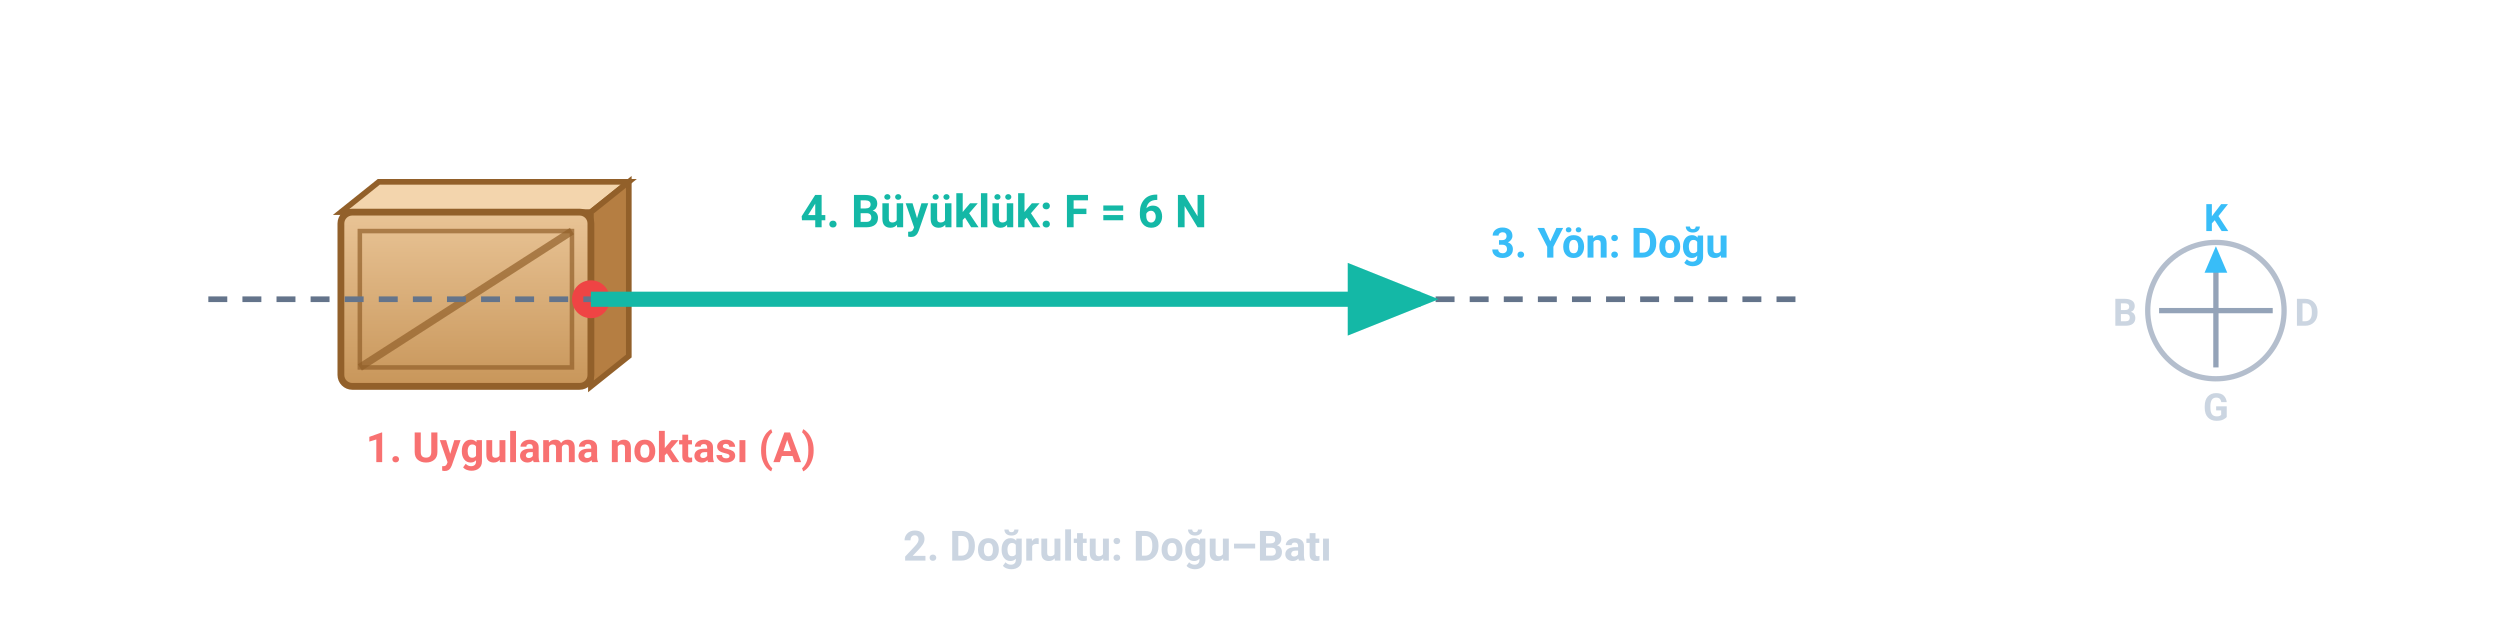
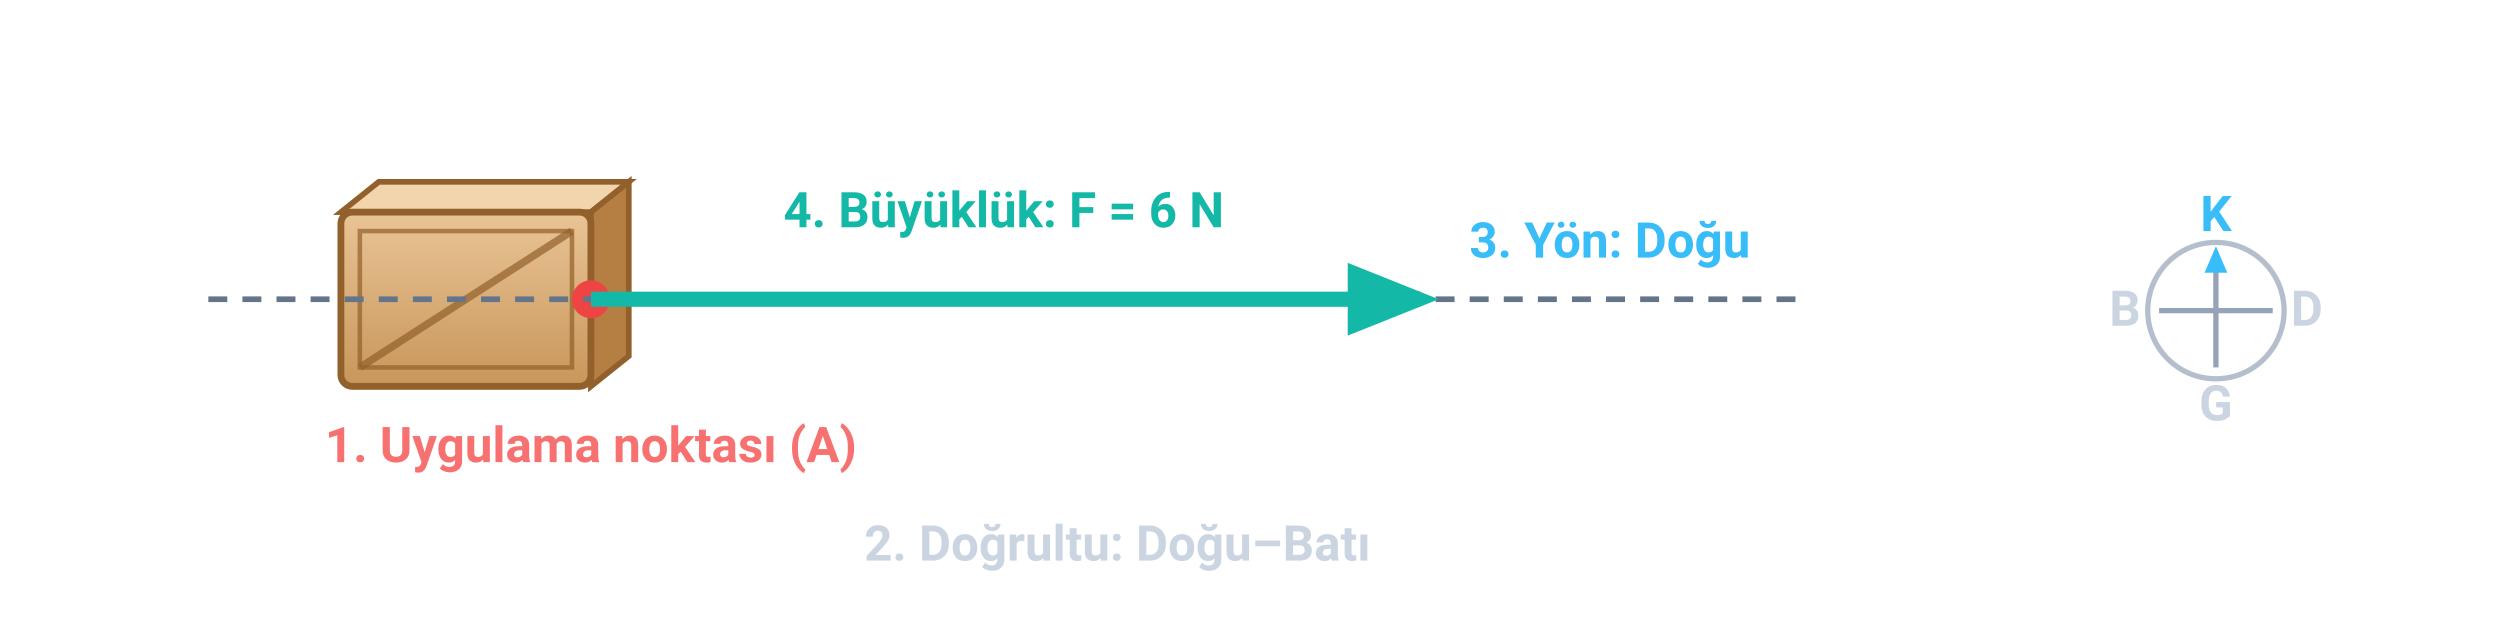
- <svg xmlns="http://www.w3.org/2000/svg" viewBox="0 0 660 170" width="660" height="170" font-family="system-ui, -apple-system, Segoe UI, Roboto, Arial, sans-serif">
+ <svg xmlns="http://www.w3.org/2000/svg" preserveAspectRatio="xMidYMid meet" viewBox="0 0 660 170" width="660" height="170" font-family="system-ui, -apple-system, Segoe UI, Roboto, Arial, sans-serif">
  <defs>
    <radialGradient id="g-sun" cx="38%" cy="35%" r="65%">
      <stop offset="0%" stop-color="#fef08a" />
      <stop offset="45%" stop-color="#f59e0b" />
      <stop offset="100%" stop-color="#c2410c" />
    </radialGradient>
    <radialGradient id="g-earth" cx="35%" cy="30%" r="68%">
      <stop offset="0%" stop-color="#7dd3fc" />
      <stop offset="55%" stop-color="#0284c7" />
      <stop offset="100%" stop-color="#1e3a8a" />
    </radialGradient>
    <radialGradient id="g-mars" cx="35%" cy="30%" r="68%">
      <stop offset="0%" stop-color="#fca5a5" />
      <stop offset="55%" stop-color="#dc2626" />
      <stop offset="100%" stop-color="#7f1d1d" />
    </radialGradient>
    <radialGradient id="g-jup" cx="35%" cy="30%" r="68%">
      <stop offset="0%" stop-color="#fed7aa" />
      <stop offset="55%" stop-color="#d97706" />
      <stop offset="100%" stop-color="#78350f" />
    </radialGradient>
    <radialGradient id="g-moon" cx="35%" cy="30%" r="68%">
      <stop offset="0%" stop-color="#f1f5f9" />
      <stop offset="60%" stop-color="#94a3b8" />
      <stop offset="100%" stop-color="#475569" />
    </radialGradient>
    <linearGradient id="g-crate" x1="0" y1="0" x2="0" y2="1">
      <stop offset="0%" stop-color="#e9c496" />
      <stop offset="100%" stop-color="#c8965a" />
    </linearGradient>
    <marker id="a-teal" viewBox="0 0 10 10" refX="8" refY="5" markerWidth="6" markerHeight="6" orient="auto-start-reverse">
      <path d="M0 1 L10 5 L0 9 z" fill="#14b8a6" />
    </marker>
    <marker id="a-blue" viewBox="0 0 10 10" refX="8" refY="5" markerWidth="6" markerHeight="6" orient="auto-start-reverse">
      <path d="M0 1 L10 5 L0 9 z" fill="#38bdf8" />
    </marker>
    <marker id="a-navy" viewBox="0 0 10 10" refX="8" refY="5" markerWidth="6" markerHeight="6" orient="auto-start-reverse">
      <path d="M0 1 L10 5 L0 9 z" fill="#1d4ed8" />
    </marker>
    <marker id="a-red" viewBox="0 0 10 10" refX="8" refY="5" markerWidth="6" markerHeight="6" orient="auto-start-reverse">
      <path d="M0 1 L10 5 L0 9 z" fill="#ef4444" />
    </marker>
    <marker id="a-amber" viewBox="0 0 10 10" refX="8" refY="5" markerWidth="6" markerHeight="6" orient="auto-start-reverse">
      <path d="M0 1 L10 5 L0 9 z" fill="#f59e0b" />
    </marker>
    <marker id="a-slate" viewBox="0 0 10 10" refX="8" refY="5" markerWidth="6" markerHeight="6" orient="auto-start-reverse">
      <path d="M0 1 L10 5 L0 9 z" fill="#475569" />
    </marker>
  </defs>
  <rect width="660" height="170" fill="none" />
  <g>
    <polygon points="90,56 100,48 166,48 156,56" fill="#f3d5ad" stroke="#92602a" stroke-width="1.5" />
    <polygon points="156,56 166,48 166,94 156,102" fill="#b57e42" stroke="#92602a" stroke-width="1.5" />
    <rect x="90" y="56" width="66" height="46" rx="3" fill="url(#g-crate)" stroke="#92602a" stroke-width="1.8" />
    <rect x="95" y="61" width="56" height="36" fill="none" stroke="#92602a" stroke-width="1.2" opacity="0.7" />
    <line x1="95" y1="97" x2="151" y2="61" stroke="#92602a" stroke-width="2" opacity="0.7" />
  </g>
  <circle cx="156" cy="79" r="5" fill="#ef4444" />
-   <text x="156" y="122" text-anchor="middle" font-size="11" font-weight="700" fill="#f87171">1. Uygulama noktası (A)</text>
+   <text x="156" y="122" text-anchor="middle" font-size="13" font-weight="700" fill="#f87171">1. Uygulama noktası (A)</text>
  <line x1="55" y1="79" x2="475" y2="79" stroke="#64748b" stroke-width="1.5" stroke-dasharray="5,4" />
-   <text x="295" y="148" text-anchor="middle" font-size="11" font-weight="600" fill="#cbd5e1">2. Doğrultu: Doğu–Batı</text>
+   <text x="295" y="148" text-anchor="middle" font-size="13" font-weight="600" fill="#cbd5e1">2. Doğrultu: Doğu–Batı</text>
  <line x1="156" y1="79" x2="375" y2="79" stroke="#14b8a6" stroke-width="4" marker-end="url(#a-teal)" />
-   <text x="265" y="60" text-anchor="middle" font-size="12" font-weight="700" fill="#14b8a6">4. Büyüklük: F = 6 N</text>
-   <text x="425" y="68" text-anchor="middle" font-size="11" font-weight="700" fill="#38bdf8">3. Yön: Doğu</text>
+   <text x="265" y="60" text-anchor="middle" font-size="13" font-weight="700" fill="#14b8a6">4. Büyüklük: F = 6 N</text>
+   <text x="425" y="68" text-anchor="middle" font-size="13" font-weight="700" fill="#38bdf8">3. Yön: Doğu</text>
  <g transform="translate(585,82)">
    <circle cx="0" cy="0" r="18" fill="none" stroke="#94a3b8" stroke-width="1.4" opacity="0.7" />
    <line x1="0" y1="-15" x2="0" y2="15" stroke="#94a3b8" stroke-width="1.4" />
    <line x1="-15" y1="0" x2="15" y2="0" stroke="#94a3b8" stroke-width="1.4" />
    <polygon points="0,-17 -3,-10 3,-10" fill="#38bdf8" />
-     <text x="0" y="-21" text-anchor="middle" font-size="10" font-weight="700" fill="#38bdf8">K</text>
-     <text x="0" y="29" text-anchor="middle" font-size="10" font-weight="700" fill="#cbd5e1">G</text>
-     <text x="24" y="4" text-anchor="middle" font-size="10" font-weight="700" fill="#cbd5e1">D</text>
-     <text x="-24" y="4" text-anchor="middle" font-size="10" font-weight="700" fill="#cbd5e1">B</text>
+     <text x="0" y="-21" text-anchor="middle" font-size="13" font-weight="700" fill="#38bdf8">K</text>
+     <text x="0" y="29" text-anchor="middle" font-size="13" font-weight="700" fill="#cbd5e1">G</text>
+     <text x="24" y="4" text-anchor="middle" font-size="13" font-weight="700" fill="#cbd5e1">D</text>
+     <text x="-24" y="4" text-anchor="middle" font-size="13" font-weight="700" fill="#cbd5e1">B</text>
  </g>
</svg>
